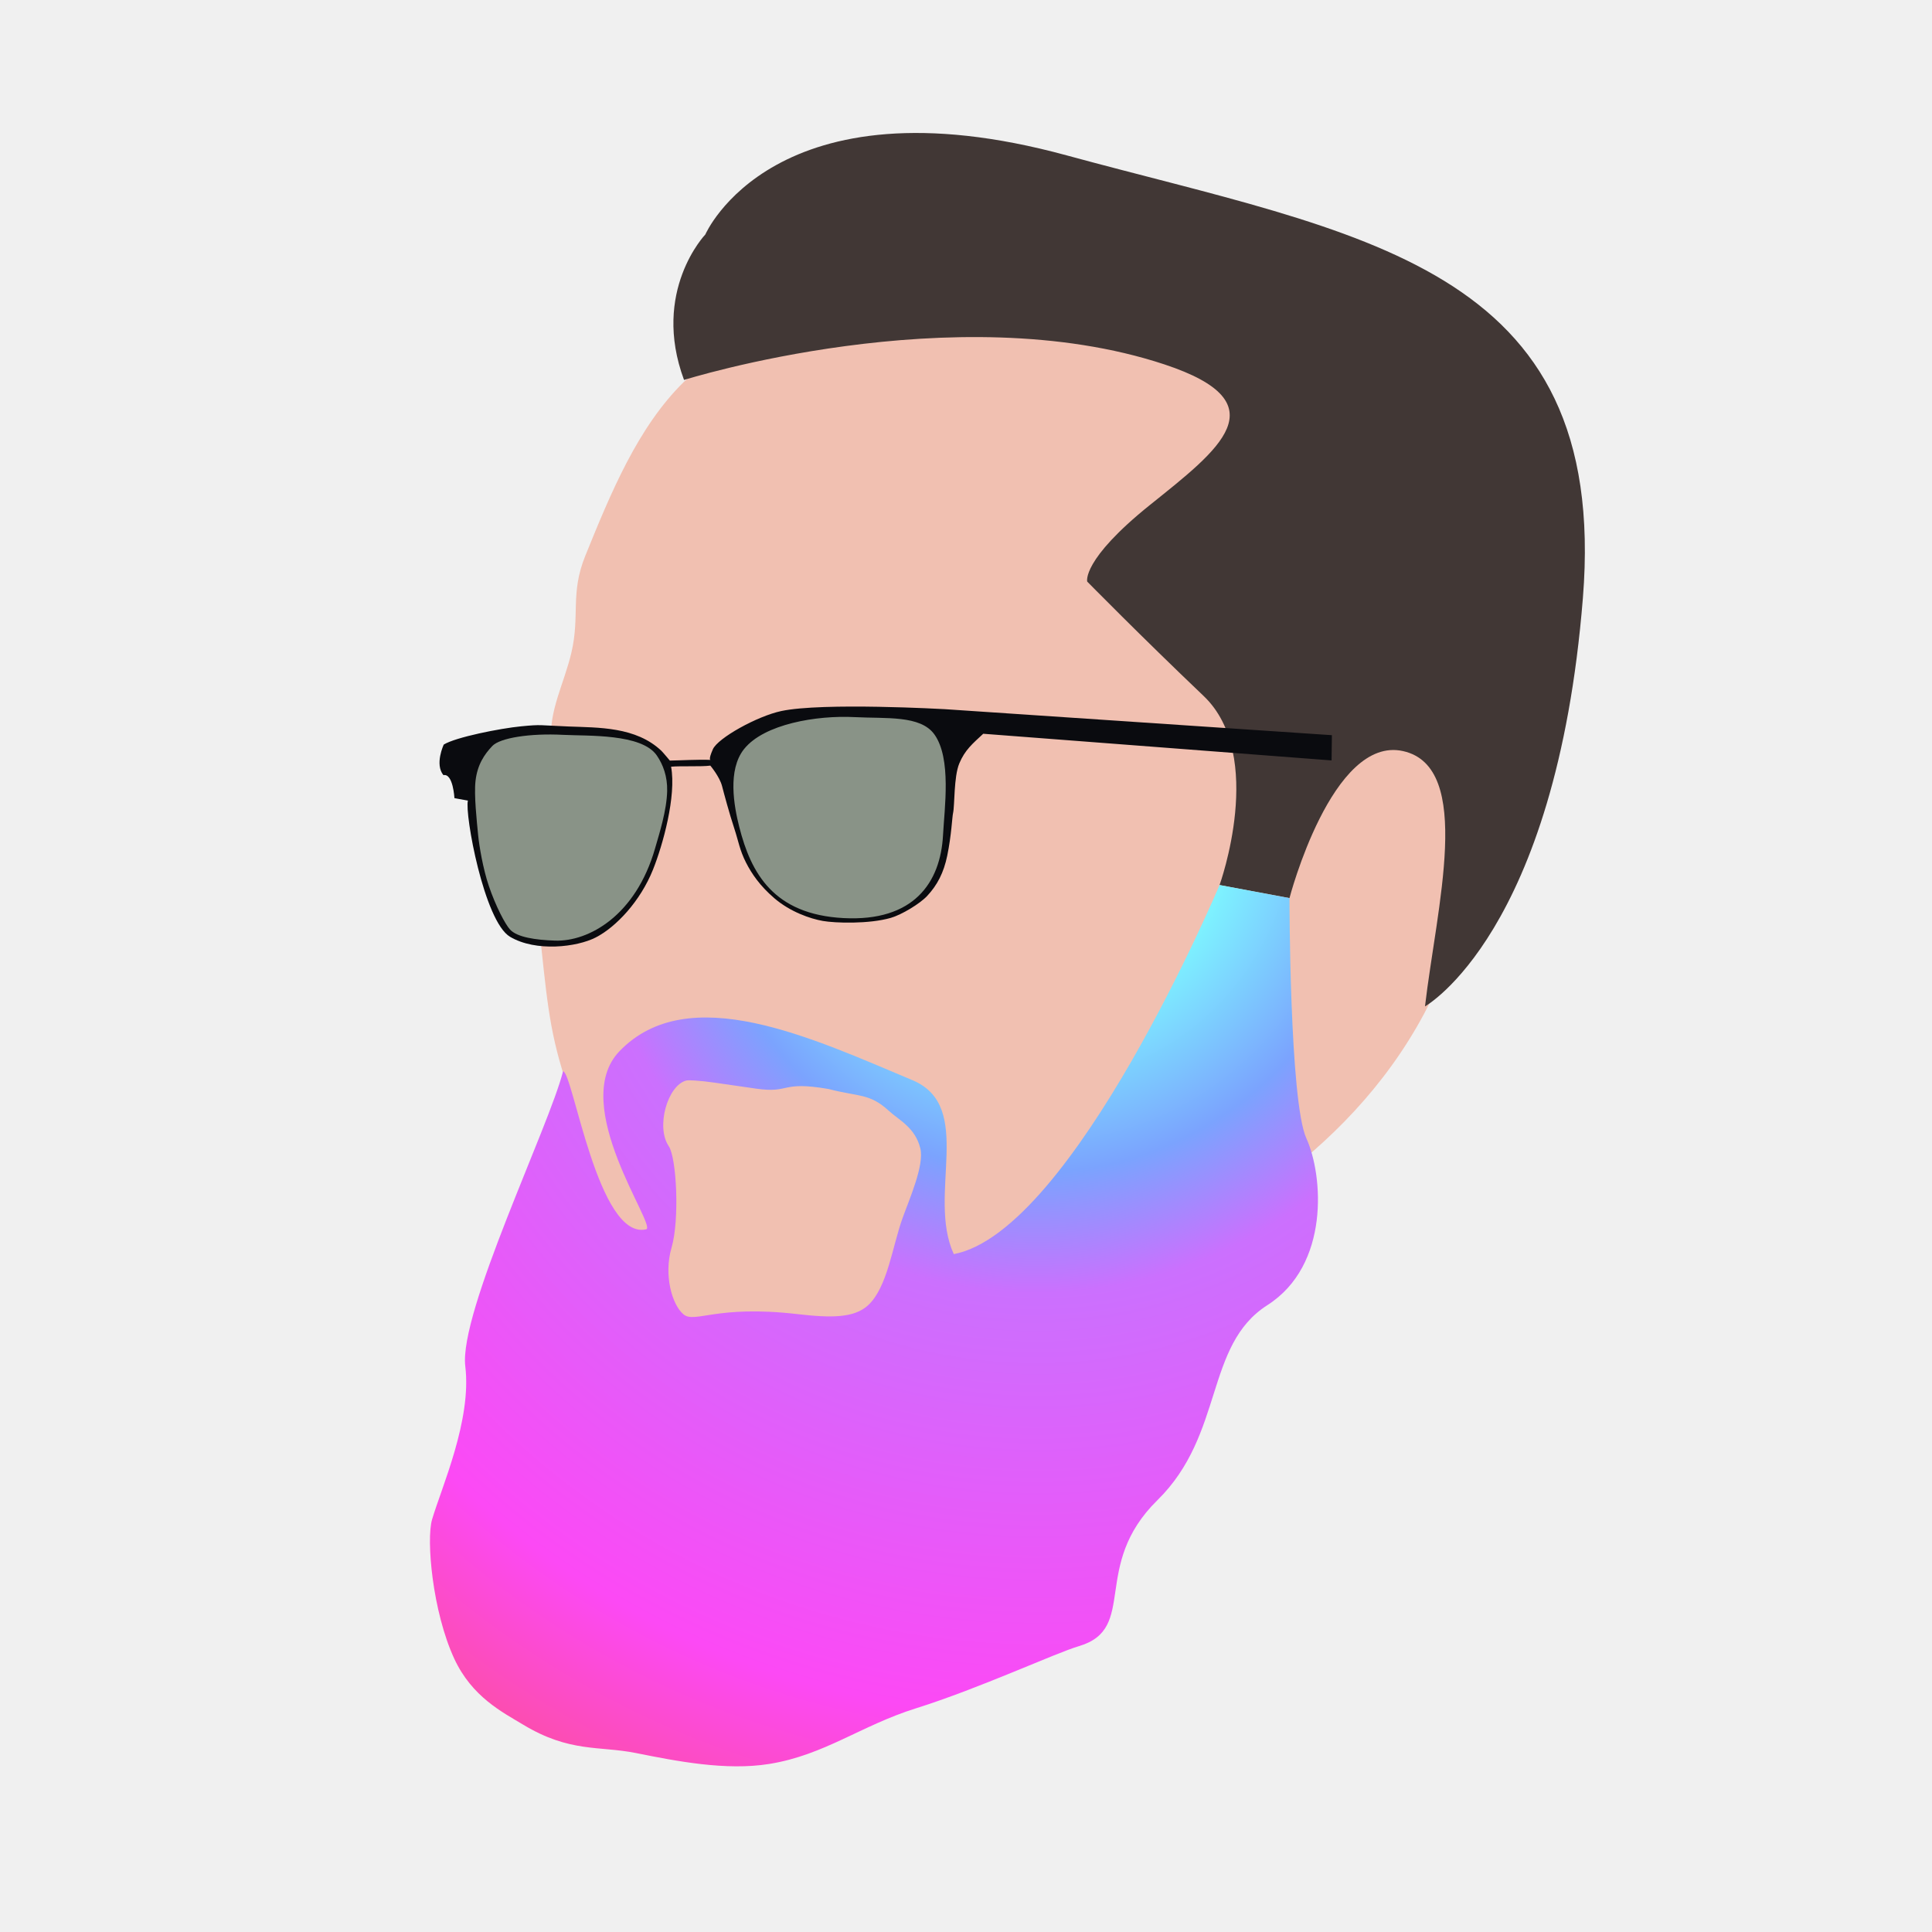
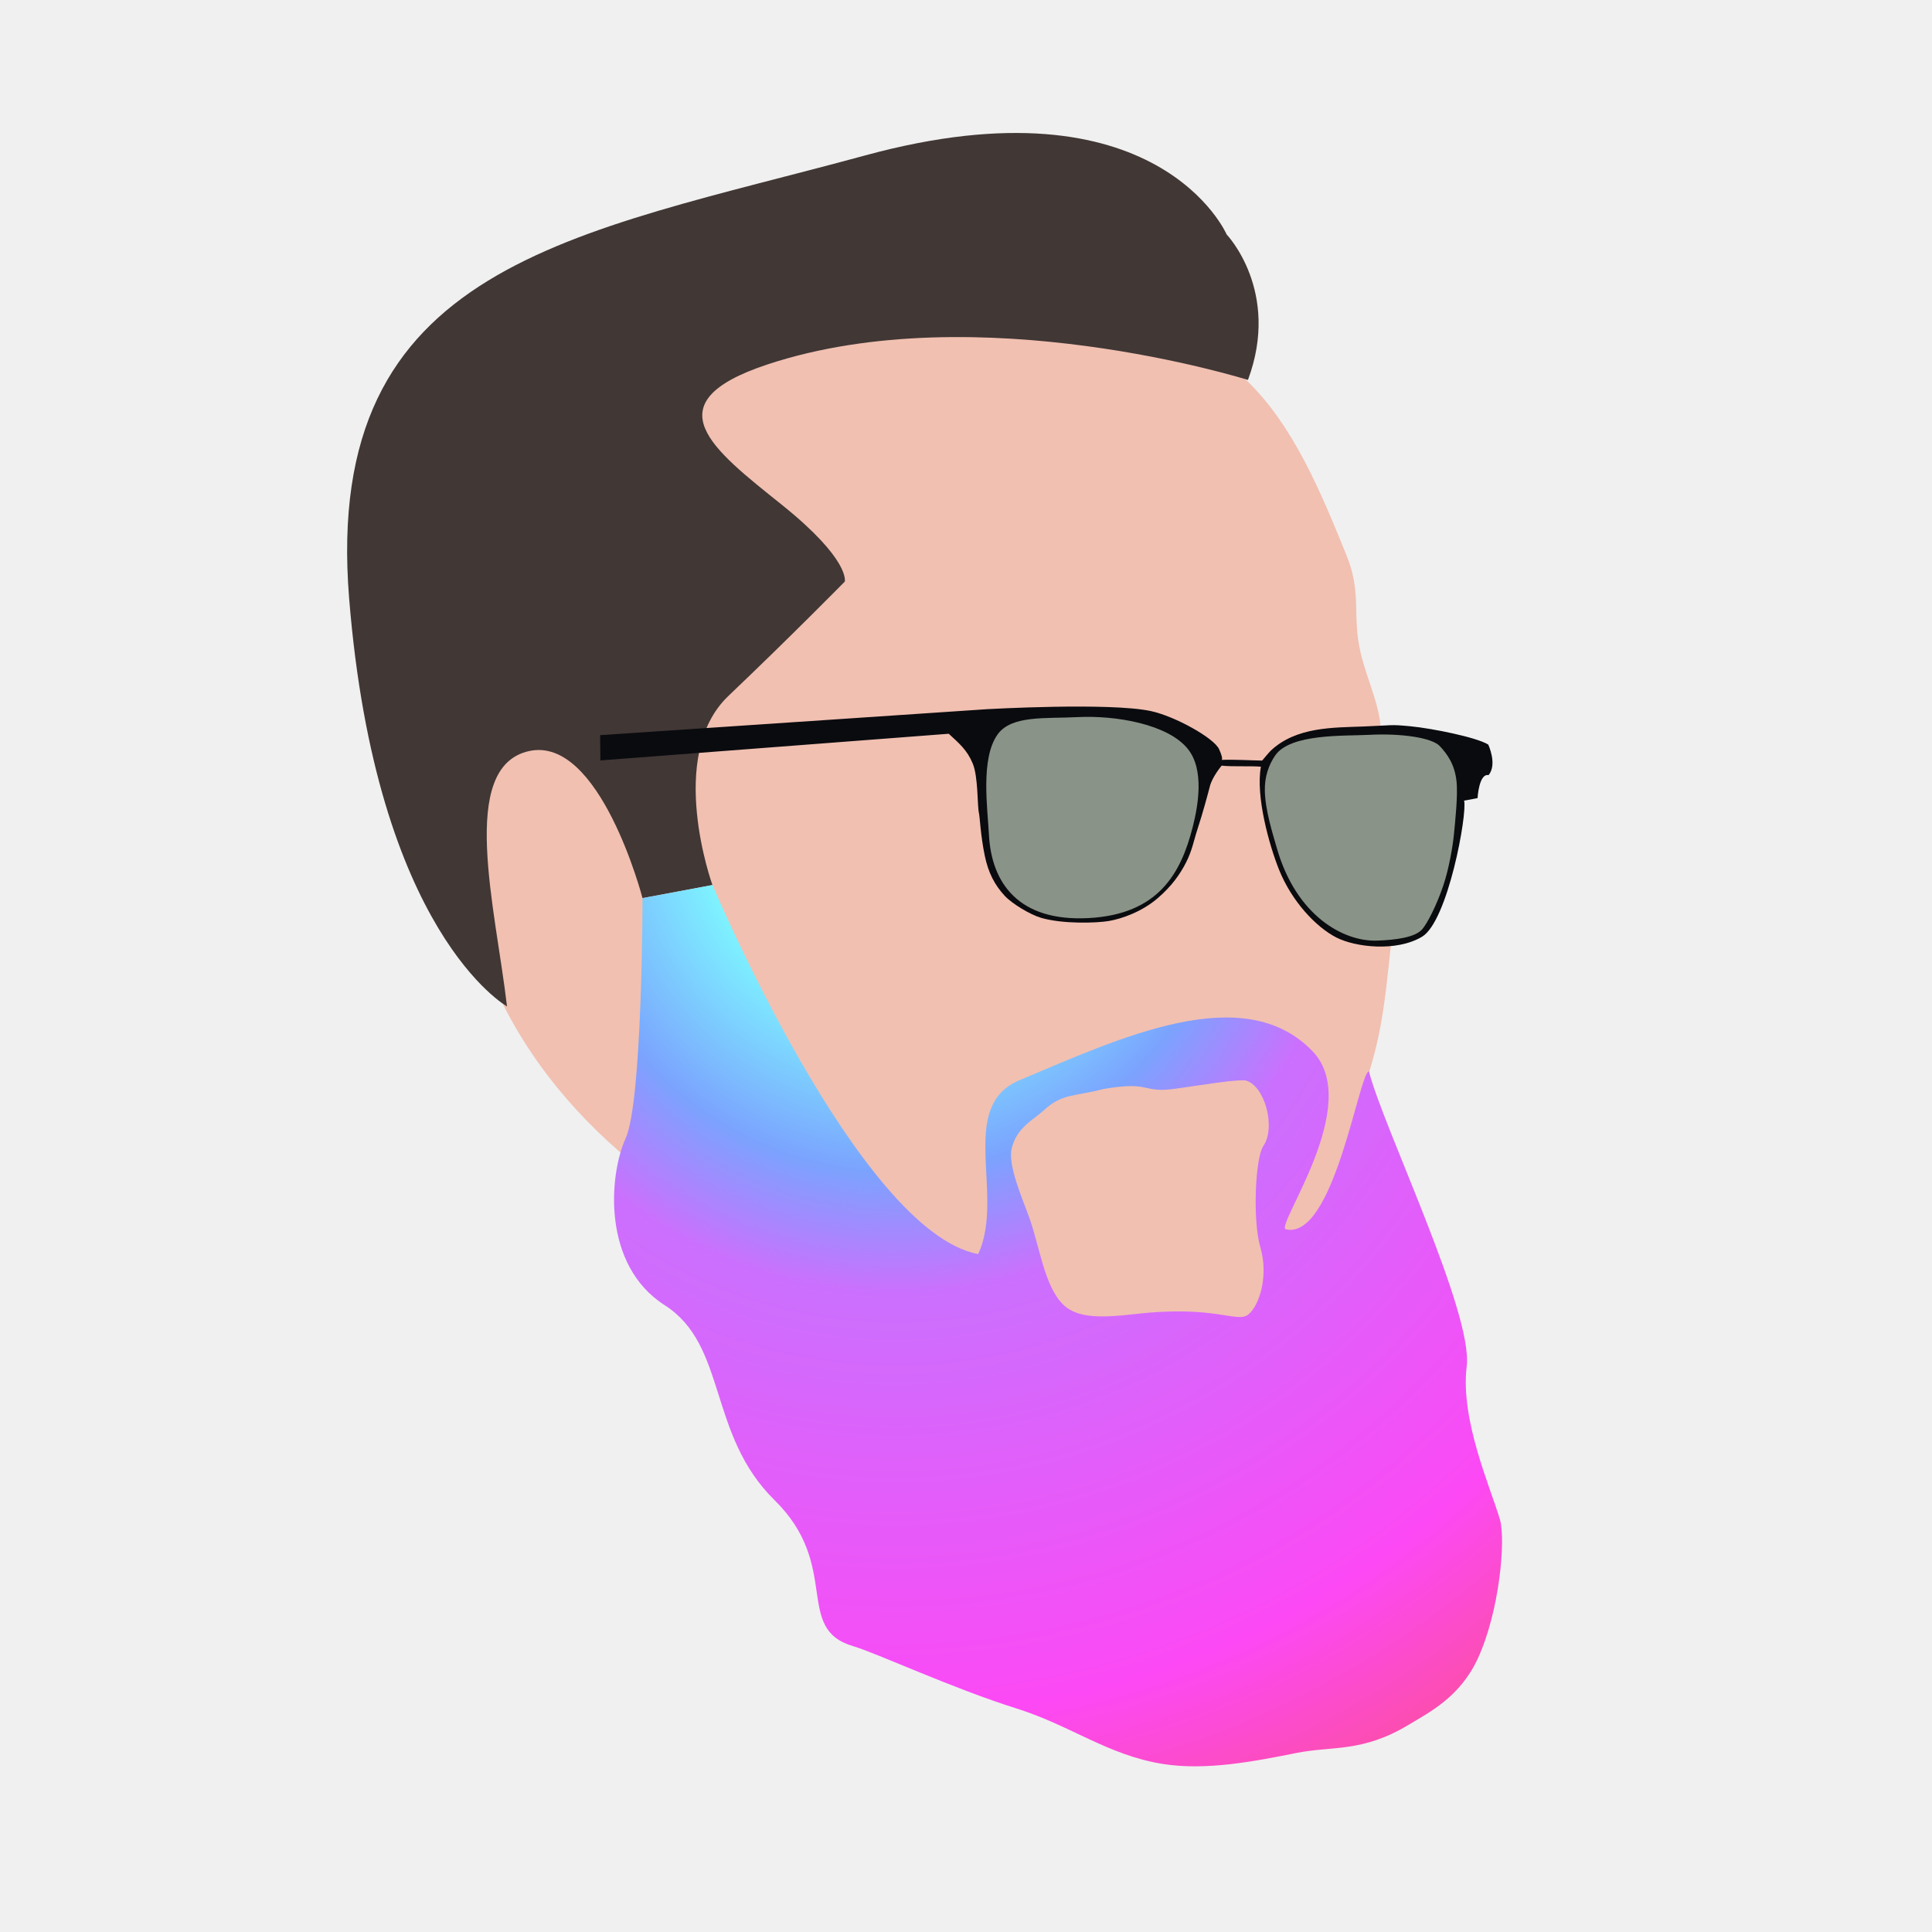
<svg xmlns="http://www.w3.org/2000/svg" version="1.1" id="Layer_1" x="0px" y="0px" viewBox="0 0 600 600" xml:space="preserve" width="600" height="600">
  <style type="text/css" id="style824">
     .hair{
       opacity:1;
       fill:#413735;
       fill-opacity:1;
     }
     .head{
       opacity:1;
       fill:#f1c0b1;
       fill-opacity:1;
     }
     .rims{
       opacity:1;
       fill:#0a0b0f;
       fill-opacity:1;
     }
     .lens{
       opacity:1;
       fill:#899387;
       fill-opacity:1;
     }
     .beard{
       opacity:1;
       fill:#ffffff;
       fill-opacity:1;
     }
   </style>
  <defs>
    <radialGradient id="rg1" cx="0.474" cy="0.472" r="50%">
      <stop offset="5%" style="stop-color:#7EFF7A;" />
      <stop offset="15%" style="stop-color:#7EFFFF;" />
      <stop offset="30%" style="stop-color:#7BA3FE;" />
      <stop offset="40%" style="stop-color:#CB70FE;" />
      <stop offset="75%" style="stop-color:#FC49F5;" />
      <stop offset="90%" style="stop-color:#FC4EA7;" />
      <stop offset="100%" style="stop-color:#FD5258;" />
    </radialGradient>
    <mask id="beard-mask">
      <path id="beard" class="beard" d="m 377.322,270.768 c 0,0 -39.709,109.83 -76.426,118.785 -9.403,-17.91 4.312,-46.117 -15.672,-53.283 -31.56,-11.317 -71.059,-27.63 -91.328,-4.186 -15.078,17.44 14.69,53.782 11.18,54.783 -14.733,4.203 -25.215,-47.437 -28.328,-47.674 -3.385,17.247 -28.433,76.529 -25.527,93.096 2.905,16.567 -5.383,37.874 -7.809,48.018 -1.53,6.398 1.613,28.558 9.125,42.809 6.122,11.614 15.855,15.85 22.527,19.408 14.859,7.925 23.874,5.249 35.34,6.924 12.772,1.866 28.231,4.089 41.568,1.215 16.923,-3.647 27.834,-13.393 44.461,-19.588 19.584,-7.296 42.287,-19.372 49.67,-21.986 18.154,-6.43 2.255,-25.056 21.957,-46.549 19.702,-21.493 12.09,-48.807 30.896,-62.24 18.806,-13.433 15.223,-41.193 9.402,-52.387 -5.821,-11.194 -9.143,-74.227 -9.143,-74.227 z m -159.625,69.154 c 3.965,0.043 6.194,0.358 19.184,1.523 10.919,0.98 7.237,-2.855 22.449,-1.072 9.57,1.978 12.809,0.612 19.03,5.744 3.409,2.813 8.494,4.784 10.434,11.167 1.562,5.138 -2.535,15.814 -4.408,22.05 -2.652,8.827 -3.546,21.66 -9.246,27.482 -4.08,4.167 -11.129,4.554 -21.748,3.884 -25.454,-1.605 -31.687,4.67 -35.356,1.918 -3.669,-2.752 -6.827,-11.827 -4.774,-20.492 2.064,-8.714 0.111,-27.952 -2.521,-31.416 -4.357,-5.733 -1.377,-18.804 4.355,-20.639 0.366,-0.117 1.28,-0.165 2.602,-0.15 z" />
    </mask>
  </defs>
-   <g transform="scale(1, 1) rotate(3, 300, 300)" transform-origin="center">
-     <path id="head" class="head" d="m 453.513,274.255 c -10.312,54.654 -49.866,89.252 -88.225,110.795 -41.439,23.273 -61.603,62.816 -101.992,62.816 -19.199,0 -28.69,3.387 -44.574,-4.233 -16.711,-8.017 -12.591,-15.66 -24.593,-36.448 -6.004,-10.4 -9.224,-47.418 -14.147,-59.301 -7.364,-17.775 -8.763,-26.442 -12.049,-47.125 -2.934,-18.466 7.33,-19.188 7.33,-39.084 0,-9.295 -6.206,-16.288 -7.496,-24.679 -1.401,-9.115 3.067,-18.252 4.771,-27.825 2.089,-11.734 -1.41,-18.245 2.741,-30.244 6.824,-19.72 14.148,-40.664 27.656,-55.41 31.541,-34.431 73.972,-59.977 101.697,-60.345 43.039,-0.571 128.739,12.321 154.68,57.043 21.137,36.44 3.957,102.333 -5.799,154.04 z" />
-     <path id="hair" class="hair" d="m 203.027,122.826 c -11.677,-27.004 4.245,-45.464 4.245,-45.464 0,0 18.715,-50.379 110.768,-30.402 C 409.833,66.88 488.256,71.523 485.337,175.889 c -2.919,104.366 -42.33,129.18 -42.33,129.18 0,0 -0.046,0.729 0,0 1.93,-30.627 11.385,-75.045 -10.947,-78.822 -22.333,-3.776 -32.842,47.439 -32.842,47.439 l -21.895,-2.919 c 0,0 12.407,-40.87 -8.028,-58.386 -20.435,-17.516 -37.951,-33.572 -37.951,-33.572 0,0 -2.189,-6.568 18.246,-24.814 20.435,-18.246 39.07,-33.691 2.189,-43.79 -66.326,-18.161 -148.751,12.622 -148.751,12.622 z" />
-     <path id="rims" class="rims" d="m 289.242,220.693 c 0,0 -38.002,-0.166 -50.68,3.24 -7.405,1.99 -19.227,9.404 -20.586,12.957 -1.358,3.553 -0.521,3.344 -0.521,3.344 -3.741,0.021 -9.498,0.663 -12.637,0.873 0,0 -2.312,-2.486 -2.766,-2.875 -8.304,-7.117 -19.968,-6.171 -29.26,-6.051 -9.3,0.12 -8.146,-0.258 -14.631,0.713 -6.485,0.971 -20.193,4.453 -23.725,6.92 0,0 -2.569,6.259 0.396,9.488 2.966,-0.791 3.789,6.953 3.789,6.953 l 4.213,0.551 c -0.845,4.059 6.98,37.194 15.283,41.543 8.304,4.349 20.943,2.11 26.596,-1.186 6.136,-3.577 13.226,-11.935 16.65,-21.979 2.641,-7.746 6.092,-23.144 3.937,-32.201 3.093,-0.449 9.294,-0.44 12.153,-0.973 0,0 3.056,3.267 3.971,6.164 0.666,2.108 2.629,8.182 4.543,13.111 1.411,3.633 1.971,6.479 4.103,10.178 1.998,3.466 4.745,7.045 9.379,10.624 5.146,3.974 11.461,5.782 15.412,6.266 3.845,0.47 14.338,0.258 21.025,-2.052 3.319,-1.146 8.817,-4.865 10.953,-7.422 2.958,-3.54 4.737,-7.441 5.557,-12.83 0.976,-6.418 0.885,-12.053 1.105,-13.266 0.418,-2.299 -0.395,-11.244 1.127,-15.5 1.522,-4.256 3.813,-6.366 6.943,-9.59 l 108.465,2.611 -0.312,-7.836 z" />
-     <path id="lensr" class="lens" d="m 201.668,268.54 c -4.917,21.288 -19.141,30.061 -29.519,30.267 -6.054,0.12 -11.843,-0.422 -14.159,-2.711 -1.596,-1.578 -4.824,-7.008 -7.283,-13.188 -2.08,-5.227 -3.638,-12.213 -4.15,-15.666 -0.609,-4.108 -1.955,-12.281 -1.679,-16.681 0.32,-5.111 2.334,-8.388 4.645,-11.1 2.245,-2.635 11.465,-4.601 21.749,-4.601 7.66,0 24.37,-1.723 29.421,4.881 2.071,2.707 3.646,6.285 3.783,10.827 0.184,6.08 -1.746,13.37 -2.809,17.972 z" />
-     <path id="lensl" class="lens" d="m 290.749,259.734 c 0,14.913 -7.746,27.398 -29.494,27.398 -21.749,0 -29.434,-12.361 -33.844,-26.608 -1.977,-6.388 -4.595,-17.434 0.224,-24.184 5.776,-8.09 21.961,-11.716 33.817,-11.716 9.692,0 20.32,-1.723 24.96,4.043 5.773,7.174 4.336,22.798 4.336,31.065 z" />
-     <g mask="url(#beard-mask)">
-       <g id="spirals" transform="translate(320,250) rotate(90)" style="fill:none;stroke-width:80px;stroke-linecap:round;">
-         <path id="spiral1" class="sprial" style="stroke:url(#rg1);" d="M0,0C3.36,0.06,6.6,-2.82,7.07,-7.07C7.66,-11.26,5.28,-16.67,0,-20C-5.18,-23.4,-13.27,-24.43,-21.21,-21.21C-29.13,-18.12,-36.69,-10.51,-40,0C-43.42,10.46,-42.3,23.68,-35.36,35.36C-28.53,47,-15.79,56.71,0,60C15.69,63.43,34.14,60.2,49.5,49.5C64.88,38.98,76.71,21.03,80,0C83.43,-20.92,78.08,-44.6,63.64,-63.64C49.44,-82.74,26.27,-96.74,0,-100C-26.16,-103.45,-55.05,-95.94,-77.78,-77.78C-100.6,-59.88,-116.76,-31.53,-120,0C-123.48,31.43,-113.8,65.49,-91.92,91.92C-70.34,118.47,-36.76,136.79,0,140C36.66,143.5,75.94,131.67,106.07,106.07C136.34,80.79,156.81,42,160,0C163.53,-41.9,149.54,-86.4,120.21,-120.21C91.24,-154.2,47.24,-176.83,0,-180C-47.13,-183.56,-96.85,-167.4,-134.35,-134.35C-172.06,-101.7,-196.86,-52.47,-200,0C-203.55,52.4,-185.28,107.29,-148.49,148.49C-112.14,189.9,-57.74,216.9,0,220C57.63,223.58,117.75,203.14,162.63,162.63C207.77,122.6,236.92,62.97,240,0C243.62,-62.86,220.98,-128.21,176.78,-176.78C133.05,-225.63,68.21,-256.95,0,-260C-68.13,-263.64,-138.65,-238.85,-190.92,-190.92C-243.49,-143.49,-276.98,-73.47,-280,0C-283.66,73.36,-256.71,149.1,-205.06,205.06C-153.94,261.36,-78.71,297,0,300C78.6,303.69,159.56,274.58,219.2,219.2C279.23,164.4,317.02,83.94,320,0C323.72,-83.84,292.44,-170.01,233.35,-233.35C174.84,-297.12,89.21,-337.04,0,-340C-89.07,-343.71,-180.46,-310.32,-247.49,-247.49C-315,-185.31,-357.03,-94.41,-360,0C-363.74,94.33,-328.18,190.91,-261.63,261.63C-195.75,332.86,-99.67,377.06,0,380C99.57,383.76,201.36,346.05,275.77,275.77C350.73,206.2,397.08,104.91,400,0" />
+   <g transform="scale(-1, 1) translate(-600, 0)">
+     <g transform="rotate(3, 300, 300)">
+       <path id="head" class="head" d="m 453.513,274.255 c -10.312,54.654 -49.866,89.252 -88.225,110.795 -41.439,23.273 -61.603,62.816 -101.992,62.816 -19.199,0 -28.69,3.387 -44.574,-4.233 -16.711,-8.017 -12.591,-15.66 -24.593,-36.448 -6.004,-10.4 -9.224,-47.418 -14.147,-59.301 -7.364,-17.775 -8.763,-26.442 -12.049,-47.125 -2.934,-18.466 7.33,-19.188 7.33,-39.084 0,-9.295 -6.206,-16.288 -7.496,-24.679 -1.401,-9.115 3.067,-18.252 4.771,-27.825 2.089,-11.734 -1.41,-18.245 2.741,-30.244 6.824,-19.72 14.148,-40.664 27.656,-55.41 31.541,-34.431 73.972,-59.977 101.697,-60.345 43.039,-0.571 128.739,12.321 154.68,57.043 21.137,36.44 3.957,102.333 -5.799,154.04 z" />
+       <path id="hair" class="hair" d="m 203.027,122.826 c -11.677,-27.004 4.245,-45.464 4.245,-45.464 0,0 18.715,-50.379 110.768,-30.402 C 409.833,66.88 488.256,71.523 485.337,175.889 c -2.919,104.366 -42.33,129.18 -42.33,129.18 0,0 -0.046,0.729 0,0 1.93,-30.627 11.385,-75.045 -10.947,-78.822 -22.333,-3.776 -32.842,47.439 -32.842,47.439 l -21.895,-2.919 c 0,0 12.407,-40.87 -8.028,-58.386 -20.435,-17.516 -37.951,-33.572 -37.951,-33.572 0,0 -2.189,-6.568 18.246,-24.814 20.435,-18.246 39.07,-33.691 2.189,-43.79 -66.326,-18.161 -148.751,12.622 -148.751,12.622 z" />
+       <path id="rims" class="rims" d="m 289.242,220.693 c 0,0 -38.002,-0.166 -50.68,3.24 -7.405,1.99 -19.227,9.404 -20.586,12.957 -1.358,3.553 -0.521,3.344 -0.521,3.344 -3.741,0.021 -9.498,0.663 -12.637,0.873 0,0 -2.312,-2.486 -2.766,-2.875 -8.304,-7.117 -19.968,-6.171 -29.26,-6.051 -9.3,0.12 -8.146,-0.258 -14.631,0.713 -6.485,0.971 -20.193,4.453 -23.725,6.92 0,0 -2.569,6.259 0.396,9.488 2.966,-0.791 3.789,6.953 3.789,6.953 l 4.213,0.551 c -0.845,4.059 6.98,37.194 15.283,41.543 8.304,4.349 20.943,2.11 26.596,-1.186 6.136,-3.577 13.226,-11.935 16.65,-21.979 2.641,-7.746 6.092,-23.144 3.937,-32.201 3.093,-0.449 9.294,-0.44 12.153,-0.973 0,0 3.056,3.267 3.971,6.164 0.666,2.108 2.629,8.182 4.543,13.111 1.411,3.633 1.971,6.479 4.103,10.178 1.998,3.466 4.745,7.045 9.379,10.624 5.146,3.974 11.461,5.782 15.412,6.266 3.845,0.47 14.338,0.258 21.025,-2.052 3.319,-1.146 8.817,-4.865 10.953,-7.422 2.958,-3.54 4.737,-7.441 5.557,-12.83 0.976,-6.418 0.885,-12.053 1.105,-13.266 0.418,-2.299 -0.395,-11.244 1.127,-15.5 1.522,-4.256 3.813,-6.366 6.943,-9.59 l 108.465,2.611 -0.312,-7.836 z" />
+       <path id="lensr" class="lens" d="m 201.668,268.54 c -4.917,21.288 -19.141,30.061 -29.519,30.267 -6.054,0.12 -11.843,-0.422 -14.159,-2.711 -1.596,-1.578 -4.824,-7.008 -7.283,-13.188 -2.08,-5.227 -3.638,-12.213 -4.15,-15.666 -0.609,-4.108 -1.955,-12.281 -1.679,-16.681 0.32,-5.111 2.334,-8.388 4.645,-11.1 2.245,-2.635 11.465,-4.601 21.749,-4.601 7.66,0 24.37,-1.723 29.421,4.881 2.071,2.707 3.646,6.285 3.783,10.827 0.184,6.08 -1.746,13.37 -2.809,17.972 z" />
+       <path id="lensl" class="lens" d="m 290.749,259.734 c 0,14.913 -7.746,27.398 -29.494,27.398 -21.749,0 -29.434,-12.361 -33.844,-26.608 -1.977,-6.388 -4.595,-17.434 0.224,-24.184 5.776,-8.09 21.961,-11.716 33.817,-11.716 9.692,0 20.32,-1.723 24.96,4.043 5.773,7.174 4.336,22.798 4.336,31.065 z" />
+       <g mask="url(#beard-mask)">
+         <g id="spirals" transform="translate(320,250) rotate(90)" style="fill:none;stroke-width:80px;stroke-linecap:round;">
+           <path id="spiral1" class="sprial" style="stroke:url(#rg1);" d="M0,0C3.36,0.06,6.6,-2.82,7.07,-7.07C7.66,-11.26,5.28,-16.67,0,-20C-5.18,-23.4,-13.27,-24.43,-21.21,-21.21C-29.13,-18.12,-36.69,-10.51,-40,0C-43.42,10.46,-42.3,23.68,-35.36,35.36C-28.53,47,-15.79,56.71,0,60C15.69,63.43,34.14,60.2,49.5,49.5C64.88,38.98,76.71,21.03,80,0C83.43,-20.92,78.08,-44.6,63.64,-63.64C49.44,-82.74,26.27,-96.74,0,-100C-26.16,-103.45,-55.05,-95.94,-77.78,-77.78C-100.6,-59.88,-116.76,-31.53,-120,0C-123.48,31.43,-113.8,65.49,-91.92,91.92C-70.34,118.47,-36.76,136.79,0,140C36.66,143.5,75.94,131.67,106.07,106.07C136.34,80.79,156.81,42,160,0C163.53,-41.9,149.54,-86.4,120.21,-120.21C91.24,-154.2,47.24,-176.83,0,-180C-47.13,-183.56,-96.85,-167.4,-134.35,-134.35C-172.06,-101.7,-196.86,-52.47,-200,0C-203.55,52.4,-185.28,107.29,-148.49,148.49C-112.14,189.9,-57.74,216.9,0,220C57.63,223.58,117.75,203.14,162.63,162.63C207.77,122.6,236.92,62.97,240,0C243.62,-62.86,220.98,-128.21,176.78,-176.78C133.05,-225.63,68.21,-256.95,0,-260C-68.13,-263.64,-138.65,-238.85,-190.92,-190.92C-243.49,-143.49,-276.98,-73.47,-280,0C-283.66,73.36,-256.71,149.1,-205.06,205.06C-153.94,261.36,-78.71,297,0,300C78.6,303.69,159.56,274.58,219.2,219.2C279.23,164.4,317.02,83.94,320,0C323.72,-83.84,292.44,-170.01,233.35,-233.35C174.84,-297.12,89.21,-337.04,0,-340C-89.07,-343.71,-180.46,-310.32,-247.49,-247.49C-315,-185.31,-357.03,-94.41,-360,0C-363.74,94.33,-328.18,190.91,-261.63,261.63C-195.75,332.86,-99.67,377.06,0,380C99.57,383.76,201.36,346.05,275.77,275.77C350.73,206.2,397.08,104.91,400,0" />
+         </g>
      </g>
    </g>
  </g>
</svg>
